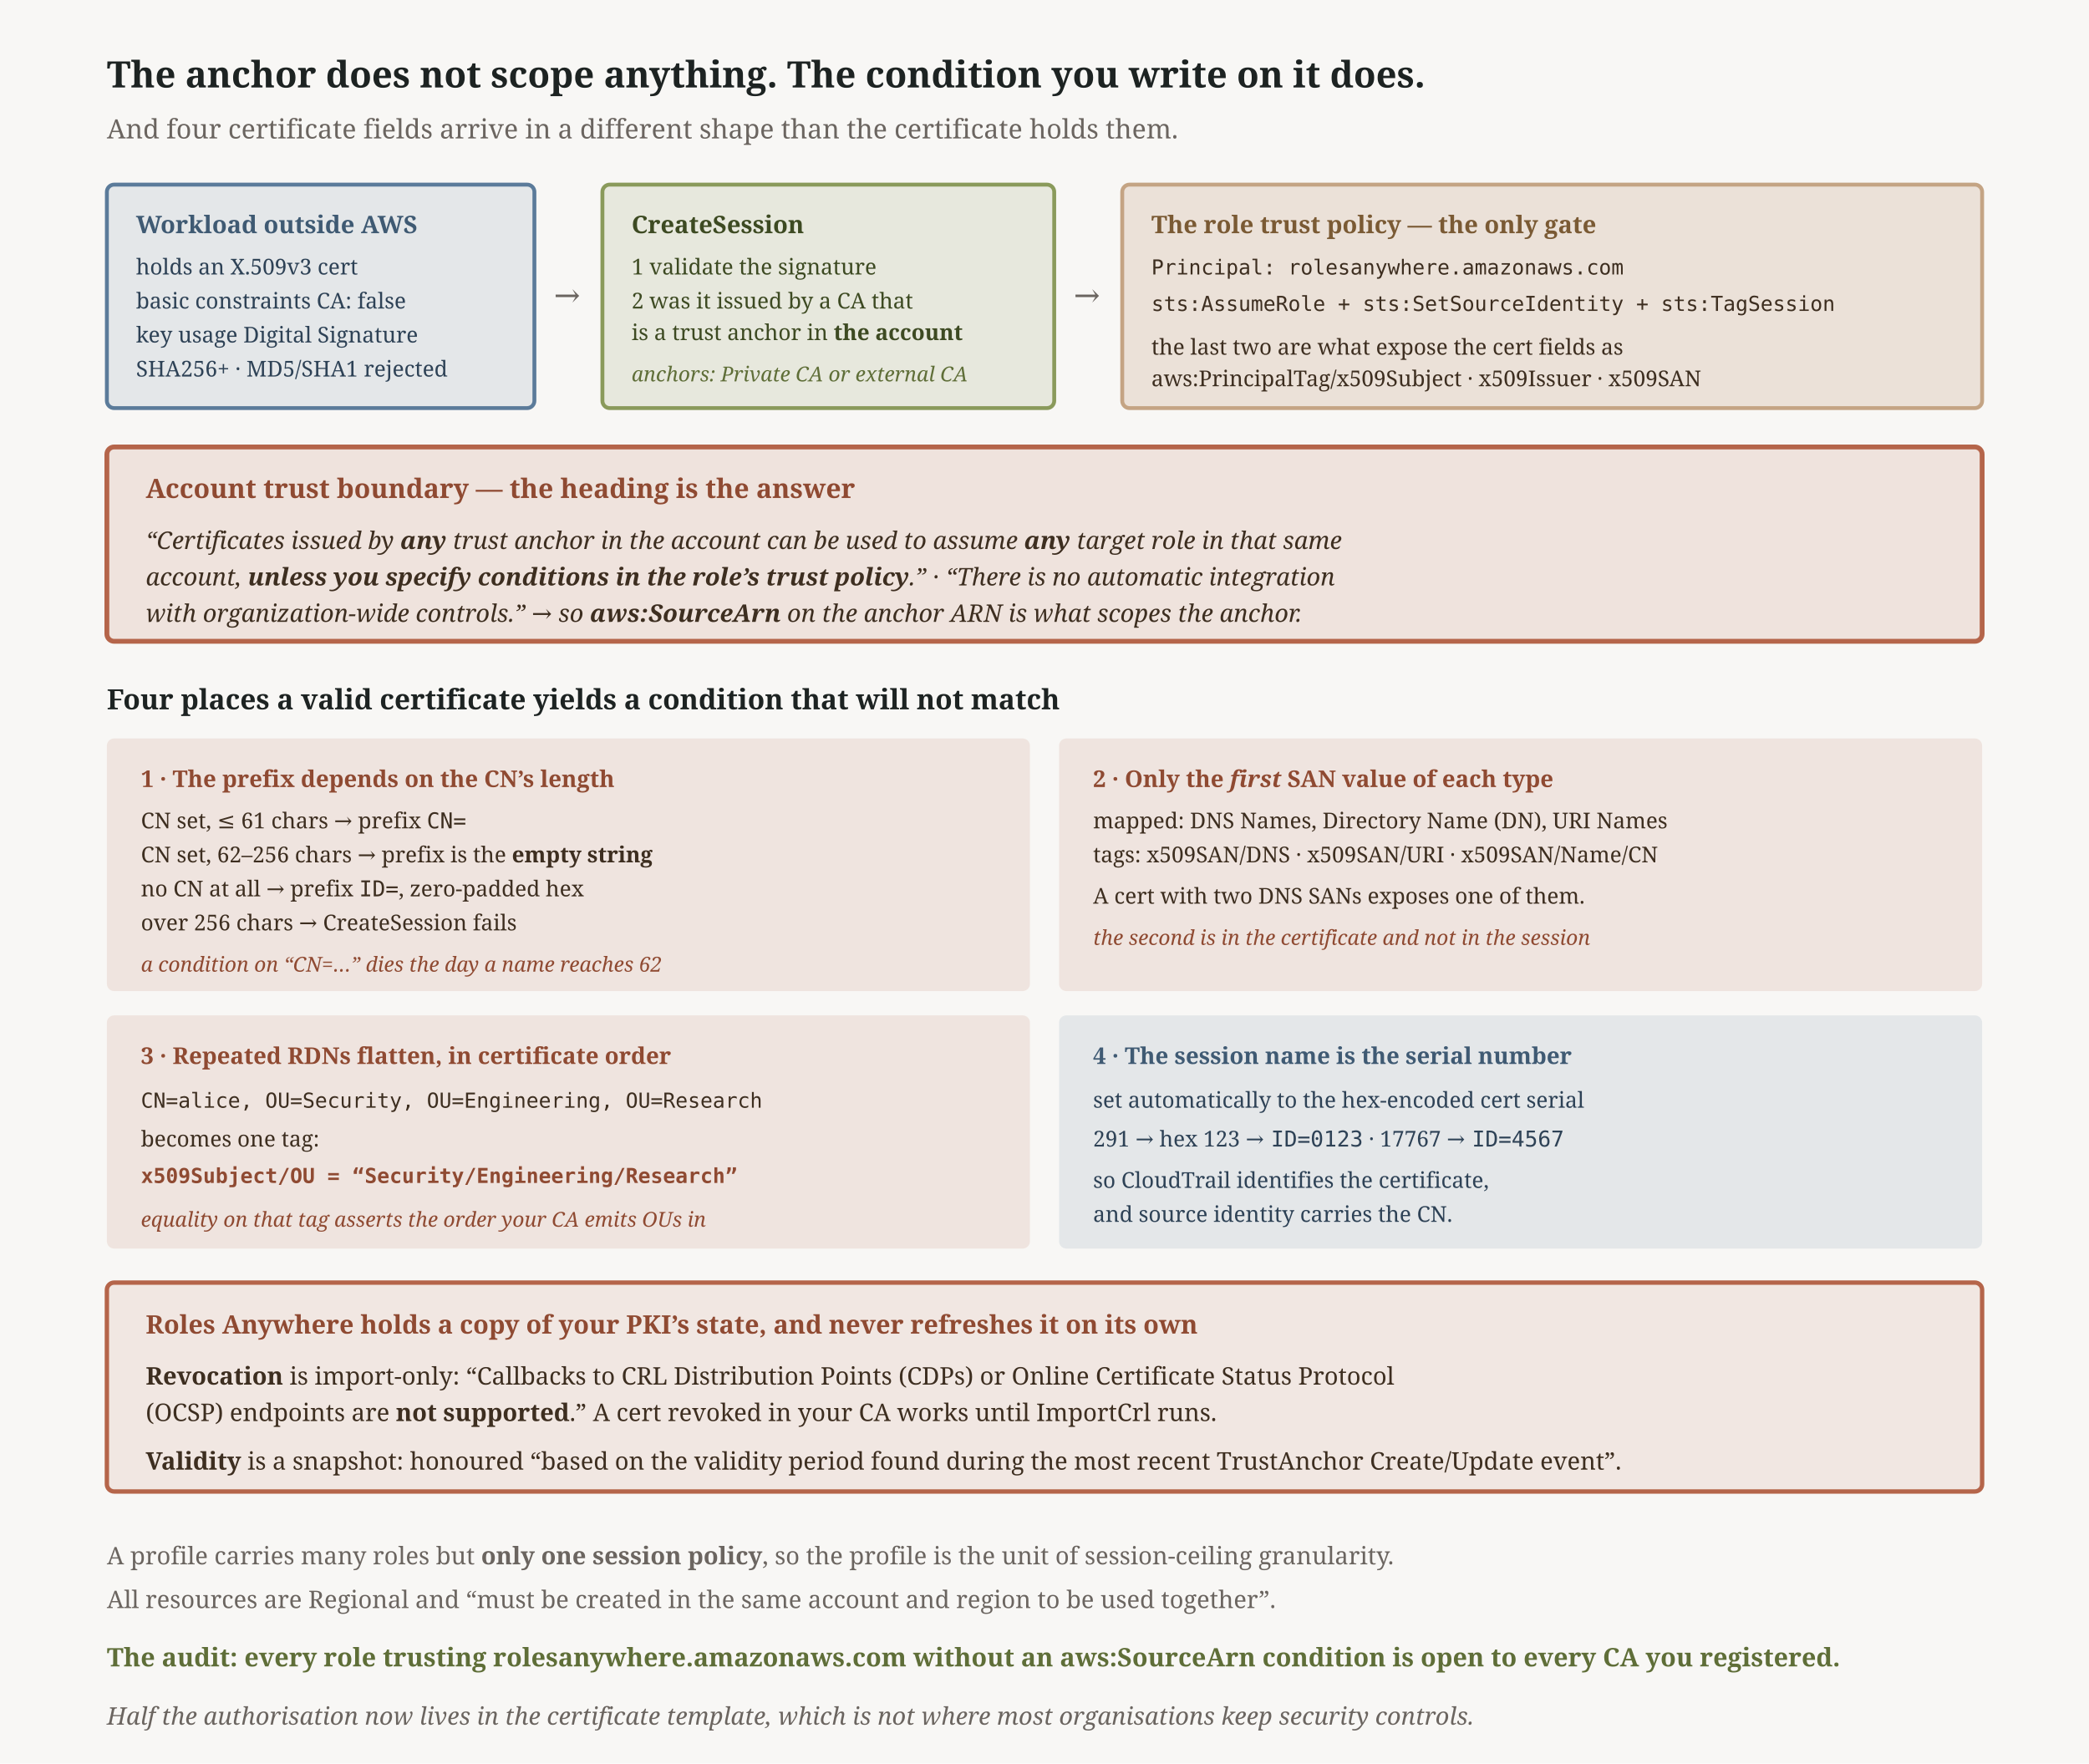
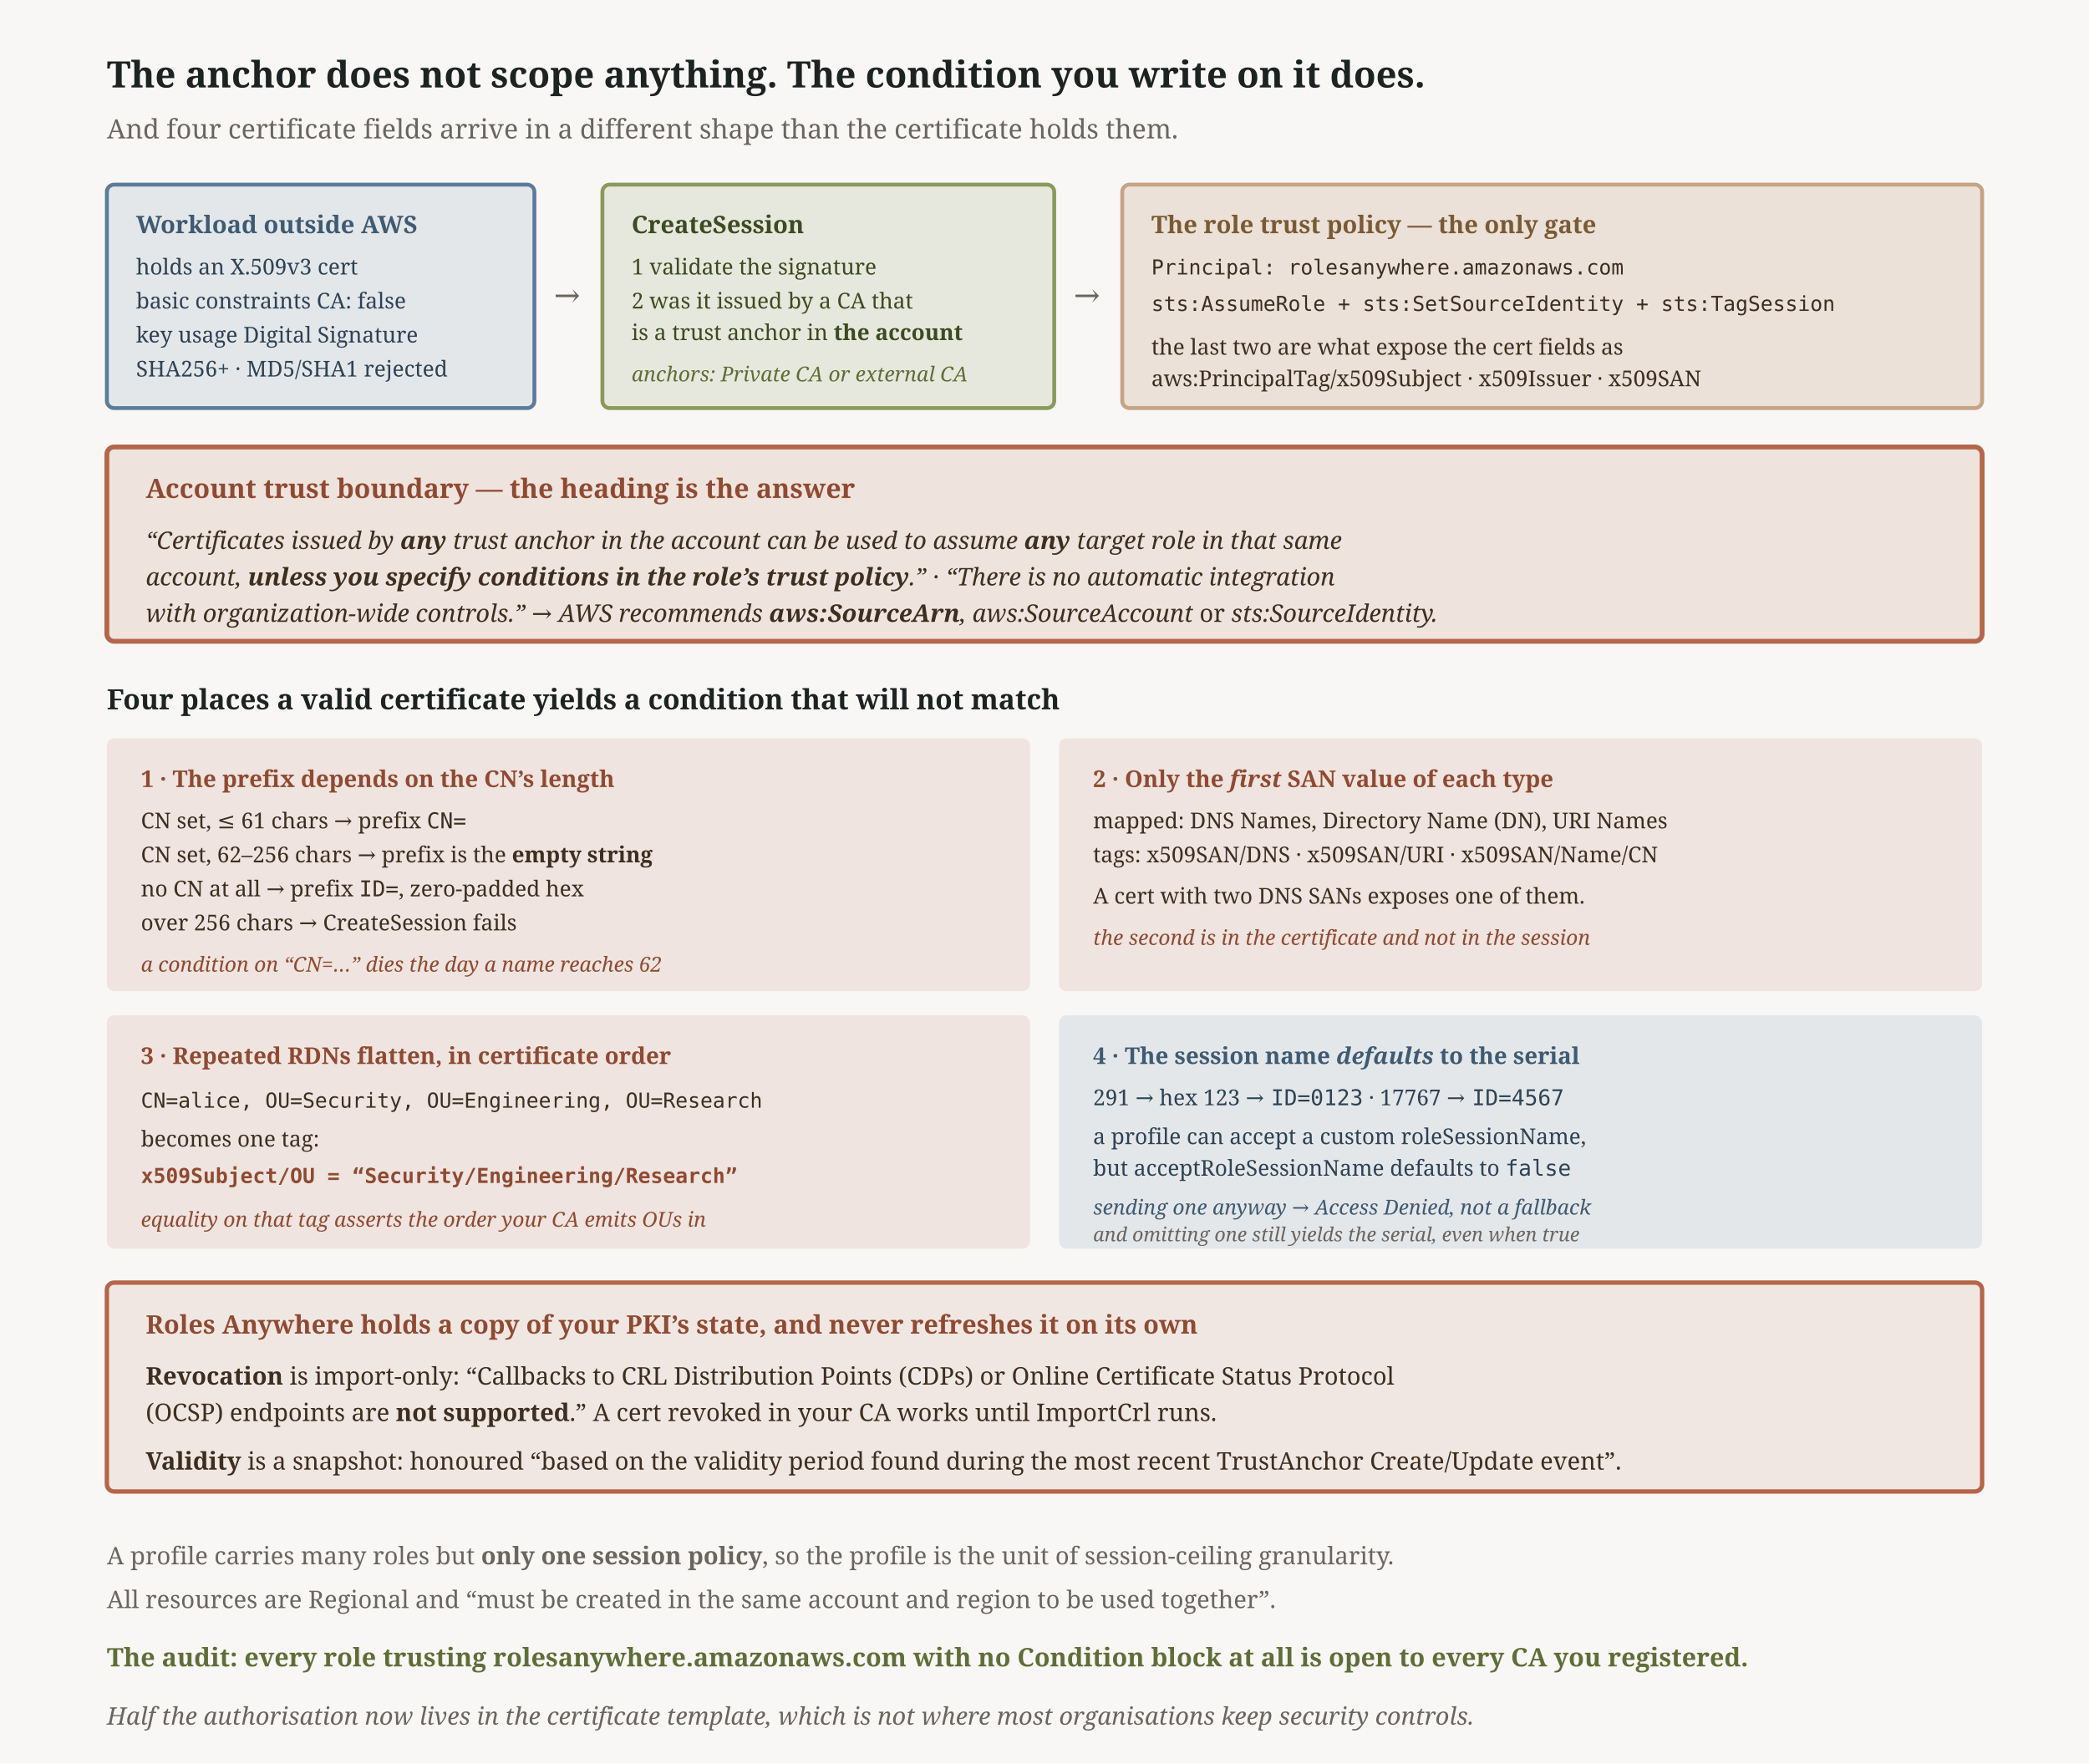
- <svg xmlns="http://www.w3.org/2000/svg" viewBox="0 0 860 726" style="width:100%;max-width:860px;" role="img" aria-label="Diagram: how IAM Roles Anywhere turns an X.509 certificate into an AWS session, and the four places the mapping is lossier than it looks. A workload outside AWS holds a certificate issued by a certificate authority, which is registered in the account as a trust anchor; a reference to either AWS Private CA or an external CA certificate, and there can be several trust anchors in one account. The workload calls CreateSession. IAM Roles Anywhere validates the signature using the algorithm required by the key type, then checks the certificate was issued by a CA configured as a trust anchor in the account. End entity certificates must be X.509v3, must have basic constraints CA false if that field is present, must include the Digital Signature key usage, and must be signed with SHA256 or stronger because MD5 and SHA1 are rejected; trust anchor certificates must instead include Certificate Sign key usage and basic constraints CA true. The role being assumed must have a trust policy granting the IAM Roles Anywhere service principal three actions: sts AssumeRole, sts SetSourceIdentity and sts TagSession. The central warning is the account trust boundary: certificates issued by any trust anchor in the account can be used to assume any target role in that same account unless conditions are specified in the role trust policy, and there is no automatic integration with organization-wide controls, so the aws SourceArn condition naming the expected trust anchor is what actually scopes the anchor. AWS recommends aws SourceArn, aws SourceAccount or sts SourceIdentity conditions to prevent Roles Anywhere acting as a confused deputy. The certificate fields become policy inputs as principal tags: subject, issuer, and subject alternative name, exposed as aws PrincipalTag x509Subject, x509Issuer and x509SAN keys. Four lossy mappings are recorded. First, the source identity prefix changes with the length of the common name: CN= when the common name is set and 61 characters or fewer, an empty string when it is 62 to 256 characters, and ID= when no common name is set, while a common name over 256 characters makes CreateSession fail outright, so a condition written against the CN= prefix silently stops matching when a name crosses 61 characters. Second, only the first value of each subject alternative name type is mapped, for DNS names, directory names and URI names, so a condition on a second DNS entry never matches. Third, repeated relative distinguished names are flattened into one slash-separated string in certificate order, so three organizational unit values become Security slash Engineering slash Research and a condition depends on the order the certificate happens to use. Fourth, the session name is set automatically to the hex-encoded serial number of the certificate, so CloudTrail shows serial numbers while source identity carries the common name. A closing panel notes that revocation is import-only because callbacks to CRL distribution points and OCSP endpoints are not supported, that a profile may hold many roles but only one session policy, and that all Roles Anywhere resources are regional and must be created in the same account and Region to be used together.">
+ <svg xmlns="http://www.w3.org/2000/svg" viewBox="0 0 860 726" style="width:100%;max-width:860px;" role="img" aria-label="Diagram: how IAM Roles Anywhere turns an X.509 certificate into an AWS session, and the four places the mapping is lossier than it looks. A workload outside AWS holds a certificate issued by a certificate authority, which is registered in the account as a trust anchor; a reference to either AWS Private CA or an external CA certificate, and there can be several trust anchors in one account. The workload calls CreateSession. IAM Roles Anywhere validates the signature using the algorithm required by the key type, then checks the certificate was issued by a CA configured as a trust anchor in the account. End entity certificates must be X.509v3, must have basic constraints CA false if that field is present, must include the Digital Signature key usage, and must be signed with SHA256 or stronger because MD5 and SHA1 are rejected; trust anchor certificates must instead include Certificate Sign key usage and basic constraints CA true. The role being assumed must have a trust policy granting the IAM Roles Anywhere service principal three actions: sts AssumeRole, sts SetSourceIdentity and sts TagSession. The central warning is the account trust boundary: certificates issued by any trust anchor in the account can be used to assume any target role in that same account unless conditions are specified in the role trust policy, and there is no automatic integration with organization-wide controls, so a role whose trust statement carries no condition at all is open to every registered certificate authority. AWS strongly recommends the aws SourceArn or aws SourceAccount global condition keys or the sts SourceIdentity condition key, rather than any single one of them, to prevent Roles Anywhere acting as a confused deputy; aws SourceArn is the key that expresses binding a role to one particular trust anchor, because it is set from the anchor named in the CreateSession call. The certificate fields become policy inputs as principal tags: subject, issuer, and subject alternative name, exposed as aws PrincipalTag x509Subject, x509Issuer and x509SAN keys. Four lossy mappings are recorded. First, the source identity prefix changes with the length of the common name: CN= when the common name is set and 61 characters or fewer, an empty string when it is 62 to 256 characters, and ID= when no common name is set, while a common name over 256 characters makes CreateSession fail outright, so a condition written against the CN= prefix silently stops matching when a name crosses 61 characters. Second, only the first value of each subject alternative name type is mapped, for DNS names, directory names and URI names, so a condition on a second DNS entry never matches. Third, repeated relative distinguished names are flattened into one slash-separated string in certificate order, so three organizational unit values become Security slash Engineering slash Research and a condition depends on the order the certificate happens to use. Fourth, the role session name defaults to the serial number of the certificate, so CloudTrail shows serial numbers while source identity carries the common name; a profile can accept a custom roleSessionName instead, but the acceptRoleSessionName option defaults to false, sending a custom name against a profile that does not accept one returns Access Denied rather than falling back to the serial, and omitting the name still yields the serial even when the option is true. A closing panel notes that revocation is import-only because callbacks to CRL distribution points and OCSP endpoints are not supported, that a profile may hold many roles but only one session policy, and that all Roles Anywhere resources are regional and must be created in the same account and Region to be used together.">
  <rect width="860" height="726" fill="#F8F7F5" />
  <text x="44" y="36" font-family="Georgia, serif" font-size="15" font-weight="bold" fill="#1D2322">The anchor does not scope anything. The condition you write on it does.</text>
  <text x="44" y="57" font-family="Georgia, serif" font-size="11" fill="#6B6560">And four certificate fields arrive in a different shape than the certificate holds them.</text>
  <rect x="44" y="76" width="176" height="92" rx="3" fill="#5B7B9A" opacity="0.13" />
  <rect x="44" y="76" width="176" height="92" rx="3" fill="none" stroke="#5B7B9A" stroke-width="1.6" />
  <text x="56" y="96" font-family="Georgia, serif" font-size="10" font-weight="bold" fill="#3F5A73">Workload outside AWS</text>
  <text x="56" y="113" font-family="Georgia, serif" font-size="9" fill="#2E4256">holds an X.509v3 cert</text>
  <text x="56" y="127" font-family="Georgia, serif" font-size="9" fill="#2E4256">basic constraints CA: false</text>
  <text x="56" y="141" font-family="Georgia, serif" font-size="9" fill="#2E4256">key usage Digital Signature</text>
  <text x="56" y="155" font-family="Georgia, serif" font-size="9" fill="#2E4256">SHA256+ · MD5/SHA1 rejected</text>
  <text x="228" y="126" font-family="Georgia, serif" font-size="13" fill="#6B6560">→</text>
  <rect x="248" y="76" width="186" height="92" rx="3" fill="#8A9A5B" opacity="0.16" />
  <rect x="248" y="76" width="186" height="92" rx="3" fill="none" stroke="#8A9A5B" stroke-width="1.6" />
  <text x="260" y="96" font-family="Georgia, serif" font-size="10" font-weight="bold" fill="#3D4A22">CreateSession</text>
  <text x="260" y="113" font-family="Georgia, serif" font-size="9" fill="#3D4A22">1 validate the signature</text>
  <text x="260" y="127" font-family="Georgia, serif" font-size="9" fill="#3D4A22">2 was it issued by a CA that</text>
  <text x="260" y="140" font-family="Georgia, serif" font-size="9" fill="#3D4A22">   is a trust anchor in <tspan font-weight="bold">the account</tspan>
  </text>
  <text x="260" y="157" font-family="Georgia, serif" font-size="8.5" font-style="italic" fill="#5F6E38">anchors: Private CA or external CA</text>
  <text x="442" y="126" font-family="Georgia, serif" font-size="13" fill="#6B6560">→</text>
  <rect x="462" y="76" width="354" height="92" rx="3" fill="#C4A484" opacity="0.26" />
  <rect x="462" y="76" width="354" height="92" rx="3" fill="none" stroke="#C4A484" stroke-width="1.6" />
  <text x="474" y="96" font-family="Georgia, serif" font-size="10" font-weight="bold" fill="#7A5A34">The role trust policy — the only gate</text>
  <text x="474" y="113" font-family="Consolas, monospace" font-size="8.5" fill="#3D2E20">Principal: rolesanywhere.amazonaws.com</text>
  <text x="474" y="128" font-family="Consolas, monospace" font-size="8.5" fill="#3D2E20">sts:AssumeRole + sts:SetSourceIdentity + sts:TagSession</text>
  <text x="474" y="146" font-family="Georgia, serif" font-size="9" fill="#3D2E20">the last two are what expose the cert fields as</text>
  <text x="474" y="159" font-family="Georgia, serif" font-size="9" fill="#3D2E20">aws:PrincipalTag/x509Subject · x509Issuer · x509SAN</text>
  <rect x="44" y="184" width="772" height="80" rx="3" fill="#B5654A" opacity="0.14" />
  <rect x="44" y="184" width="772" height="80" rx="3" fill="none" stroke="#B5654A" stroke-width="2" />
  <text x="60" y="205" font-family="Georgia, serif" font-size="11" font-weight="bold" fill="#8F4A32">Account trust boundary — the heading is the answer</text>
  <text x="60" y="226" font-family="Georgia, serif" font-size="10" font-style="italic" fill="#3D2E20">“Certificates issued by <tspan font-weight="bold">any</tspan> trust anchor in the account can be used to assume <tspan font-weight="bold">any</tspan> target role in that same</text>
  <text x="60" y="241" font-family="Georgia, serif" font-size="10" font-style="italic" fill="#3D2E20">account, <tspan font-weight="bold">unless you specify conditions in the role’s trust policy</tspan>.”  ·  “There is no automatic integration</text>
-   <text x="60" y="256" font-family="Georgia, serif" font-size="10" font-style="italic" fill="#3D2E20">with organization-wide controls.”  → so <tspan font-weight="bold">aws:SourceArn</tspan> on the anchor ARN is what scopes the anchor.</text>
+   <text x="60" y="256" font-family="Georgia, serif" font-size="10" font-style="italic" fill="#3D2E20">with organization-wide controls.”  → AWS recommends <tspan font-weight="bold">aws:SourceArn</tspan>, aws:SourceAccount <tspan font-style="normal">or</tspan> sts:SourceIdentity.</text>
  <text x="44" y="292" font-family="Georgia, serif" font-size="11.5" font-weight="bold" fill="#1D2322">Four places a valid certificate yields a condition that will not match</text>
  <rect x="44" y="304" width="380" height="104" rx="3" fill="#B5654A" opacity="0.13" />
  <text x="58" y="324" font-family="Georgia, serif" font-size="9.5" font-weight="bold" fill="#8F4A32">1 · The prefix depends on the CN’s length</text>
  <text x="58" y="341" font-family="Georgia, serif" font-size="9" fill="#3D2E20">CN set, ≤ 61 chars  →  prefix <tspan font-family="Consolas, monospace">CN=</tspan>
  </text>
  <text x="58" y="355" font-family="Georgia, serif" font-size="9" fill="#3D2E20">CN set, 62–256 chars →  prefix is the <tspan font-weight="bold">empty string</tspan>
  </text>
  <text x="58" y="369" font-family="Georgia, serif" font-size="9" fill="#3D2E20">no CN at all        →  prefix <tspan font-family="Consolas, monospace">ID=</tspan>, zero-padded hex</text>
  <text x="58" y="383" font-family="Georgia, serif" font-size="9" fill="#3D2E20">over 256 chars      →  CreateSession fails</text>
  <text x="58" y="400" font-family="Georgia, serif" font-size="8.5" font-style="italic" fill="#8F4A32">a condition on “CN=…” dies the day a name reaches 62</text>
  <rect x="436" y="304" width="380" height="104" rx="3" fill="#B5654A" opacity="0.13" />
  <text x="450" y="324" font-family="Georgia, serif" font-size="9.5" font-weight="bold" fill="#8F4A32">2 · Only the <tspan font-style="italic">first</tspan> SAN value of each type</text>
  <text x="450" y="341" font-family="Georgia, serif" font-size="9" fill="#3D2E20">mapped: DNS Names, Directory Name (DN), URI Names</text>
  <text x="450" y="355" font-family="Georgia, serif" font-size="9" fill="#3D2E20">tags: x509SAN/DNS · x509SAN/URI · x509SAN/Name/CN</text>
  <text x="450" y="372" font-family="Georgia, serif" font-size="9" fill="#3D2E20">A cert with two DNS SANs exposes one of them.</text>
  <text x="450" y="389" font-family="Georgia, serif" font-size="8.5" font-style="italic" fill="#8F4A32">the second is in the certificate and not in the session</text>
  <rect x="44" y="418" width="380" height="96" rx="3" fill="#B5654A" opacity="0.13" />
  <text x="58" y="438" font-family="Georgia, serif" font-size="9.5" font-weight="bold" fill="#8F4A32">3 · Repeated RDNs flatten, in certificate order</text>
  <text x="58" y="456" font-family="Consolas, monospace" font-size="8.5" fill="#3D2E20">CN=alice, OU=Security, OU=Engineering, OU=Research</text>
  <text x="58" y="472" font-family="Georgia, serif" font-size="9" fill="#3D2E20">becomes one tag:</text>
  <text x="58" y="487" font-family="Consolas, monospace" font-size="8.5" font-weight="bold" fill="#8F4A32">x509Subject/OU = “Security/Engineering/Research”</text>
  <text x="58" y="505" font-family="Georgia, serif" font-size="8.5" font-style="italic" fill="#8F4A32">equality on that tag asserts the order your CA emits OUs in</text>
  <rect x="436" y="418" width="380" height="96" rx="3" fill="#5B7B9A" opacity="0.13" />
-   <text x="450" y="438" font-family="Georgia, serif" font-size="9.5" font-weight="bold" fill="#3F5A73">4 · The session name is the serial number</text>
-   <text x="450" y="456" font-family="Georgia, serif" font-size="9" fill="#2E4256">set automatically to the hex-encoded cert serial</text>
-   <text x="450" y="472" font-family="Georgia, serif" font-size="9" fill="#2E4256">291 → hex 123 → <tspan font-family="Consolas, monospace">ID=0123</tspan>   ·   17767 → <tspan font-family="Consolas, monospace">ID=4567</tspan>
+   <text x="450" y="438" font-family="Georgia, serif" font-size="9.5" font-weight="bold" fill="#3F5A73">4 · The session name <tspan font-style="italic">defaults</tspan> to the serial</text>
+   <text x="450" y="455" font-family="Georgia, serif" font-size="9" fill="#2E4256">291 → hex 123 → <tspan font-family="Consolas, monospace">ID=0123</tspan>   ·   17767 → <tspan font-family="Consolas, monospace">ID=4567</tspan>
  </text>
-   <text x="450" y="489" font-family="Georgia, serif" font-size="9" fill="#2E4256">so CloudTrail identifies the certificate,</text>
-   <text x="450" y="503" font-family="Georgia, serif" font-size="9" fill="#2E4256">and source identity carries the CN.</text>
+   <text x="450" y="471" font-family="Georgia, serif" font-size="9" fill="#2E4256">a profile can accept a custom roleSessionName,</text>
+   <text x="450" y="484" font-family="Georgia, serif" font-size="9" fill="#2E4256">but acceptRoleSessionName defaults to <tspan font-family="Consolas, monospace">false</tspan>
+   </text>
+   <text x="450" y="500" font-family="Georgia, serif" font-size="8.5" font-style="italic" fill="#3F5A73">sending one anyway → Access Denied, not a fallback</text>
+   <text x="450" y="511" font-family="Georgia, serif" font-size="8" font-style="italic" fill="#6B6560">and omitting one still yields the serial, even when true</text>
  <rect x="44" y="528" width="772" height="86" rx="3" fill="#B5654A" opacity="0.11" />
  <rect x="44" y="528" width="772" height="86" rx="3" fill="none" stroke="#B5654A" stroke-width="1.8" />
  <text x="60" y="549" font-family="Georgia, serif" font-size="10.5" font-weight="bold" fill="#8F4A32">Roles Anywhere holds a copy of your PKI’s state, and never refreshes it on its own</text>
  <text x="60" y="570" font-family="Georgia, serif" font-size="10" fill="#3D2E20">
    <tspan font-weight="bold">Revocation</tspan> is import-only: “Callbacks to CRL Distribution Points (CDPs) or Online Certificate Status Protocol</text>
  <text x="60" y="585" font-family="Georgia, serif" font-size="10" fill="#3D2E20">(OCSP) endpoints are <tspan font-weight="bold">not supported</tspan>.” A cert revoked in your CA works until ImportCrl runs.</text>
  <text x="60" y="605" font-family="Georgia, serif" font-size="10" fill="#3D2E20">
    <tspan font-weight="bold">Validity</tspan> is a snapshot: honoured “based on the validity period found during the most recent TrustAnchor Create/Update event”.</text>
  <text x="44" y="644" font-family="Georgia, serif" font-size="10" fill="#6B6560">A profile carries many roles but <tspan font-weight="bold">only one session policy</tspan>, so the profile is the unit of session-ceiling granularity.</text>
  <text x="44" y="662" font-family="Georgia, serif" font-size="10" fill="#6B6560">All resources are Regional and “must be created in the same account and region to be used together”.</text>
-   <text x="44" y="686" font-family="Georgia, serif" font-size="10.5" font-weight="bold" fill="#5F6E38">The audit: every role trusting rolesanywhere.amazonaws.com without an aws:SourceArn condition is open to every CA you registered.</text>
+   <text x="44" y="686" font-family="Georgia, serif" font-size="10.5" font-weight="bold" fill="#5F6E38">The audit: every role trusting rolesanywhere.amazonaws.com with no Condition block at all is open to every CA you registered.</text>
  <text x="44" y="710" font-family="Georgia, serif" font-size="10" font-style="italic" fill="#6B6560">Half the authorisation now lives in the certificate template, which is not where most organisations keep security controls.</text>
</svg>
